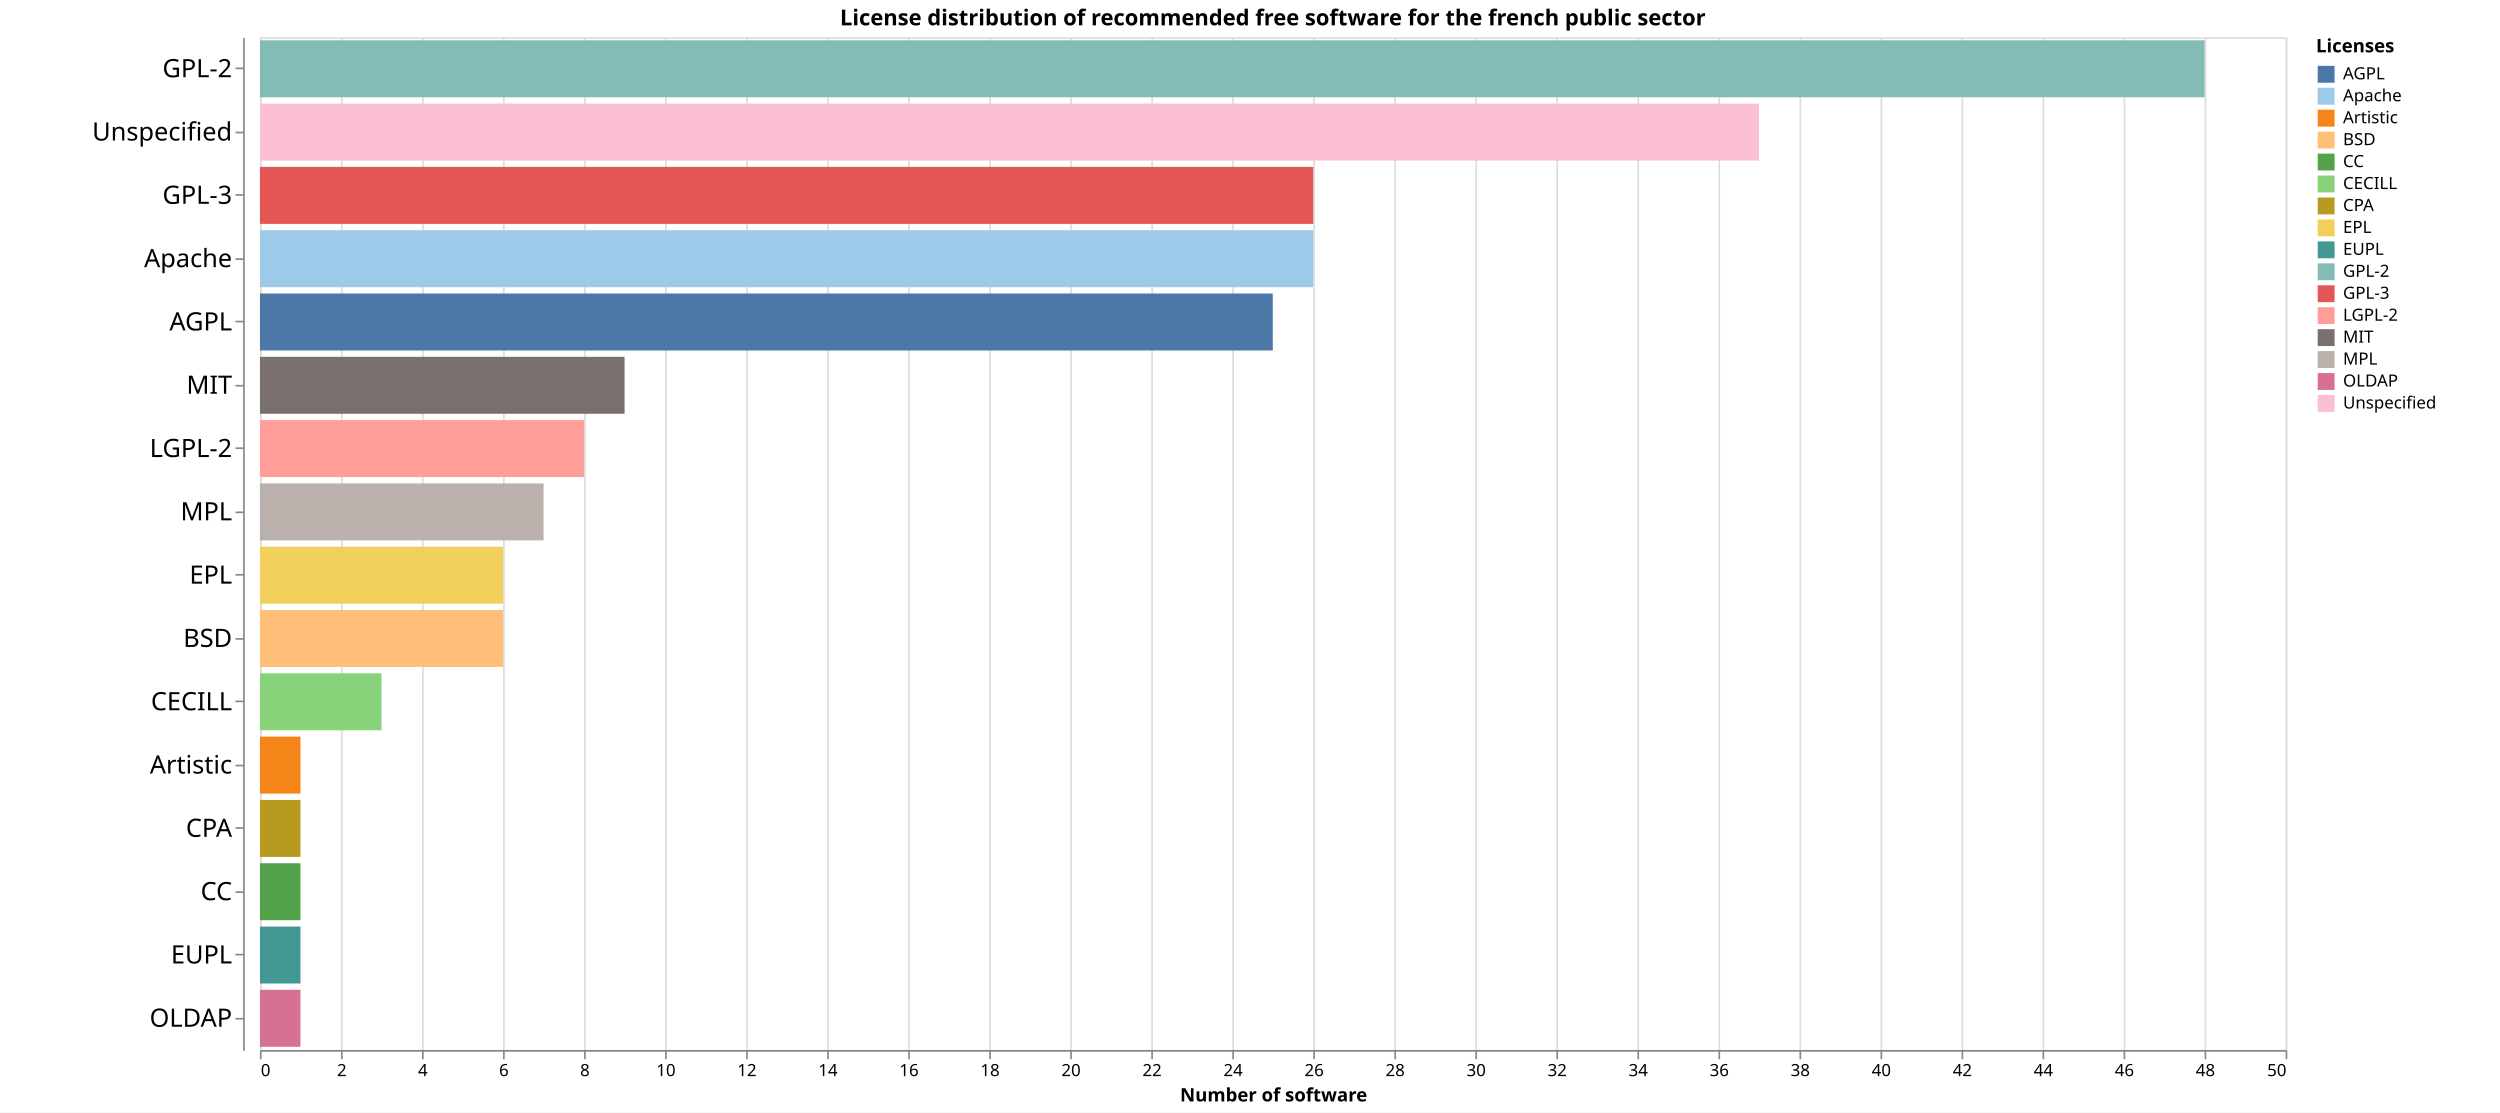
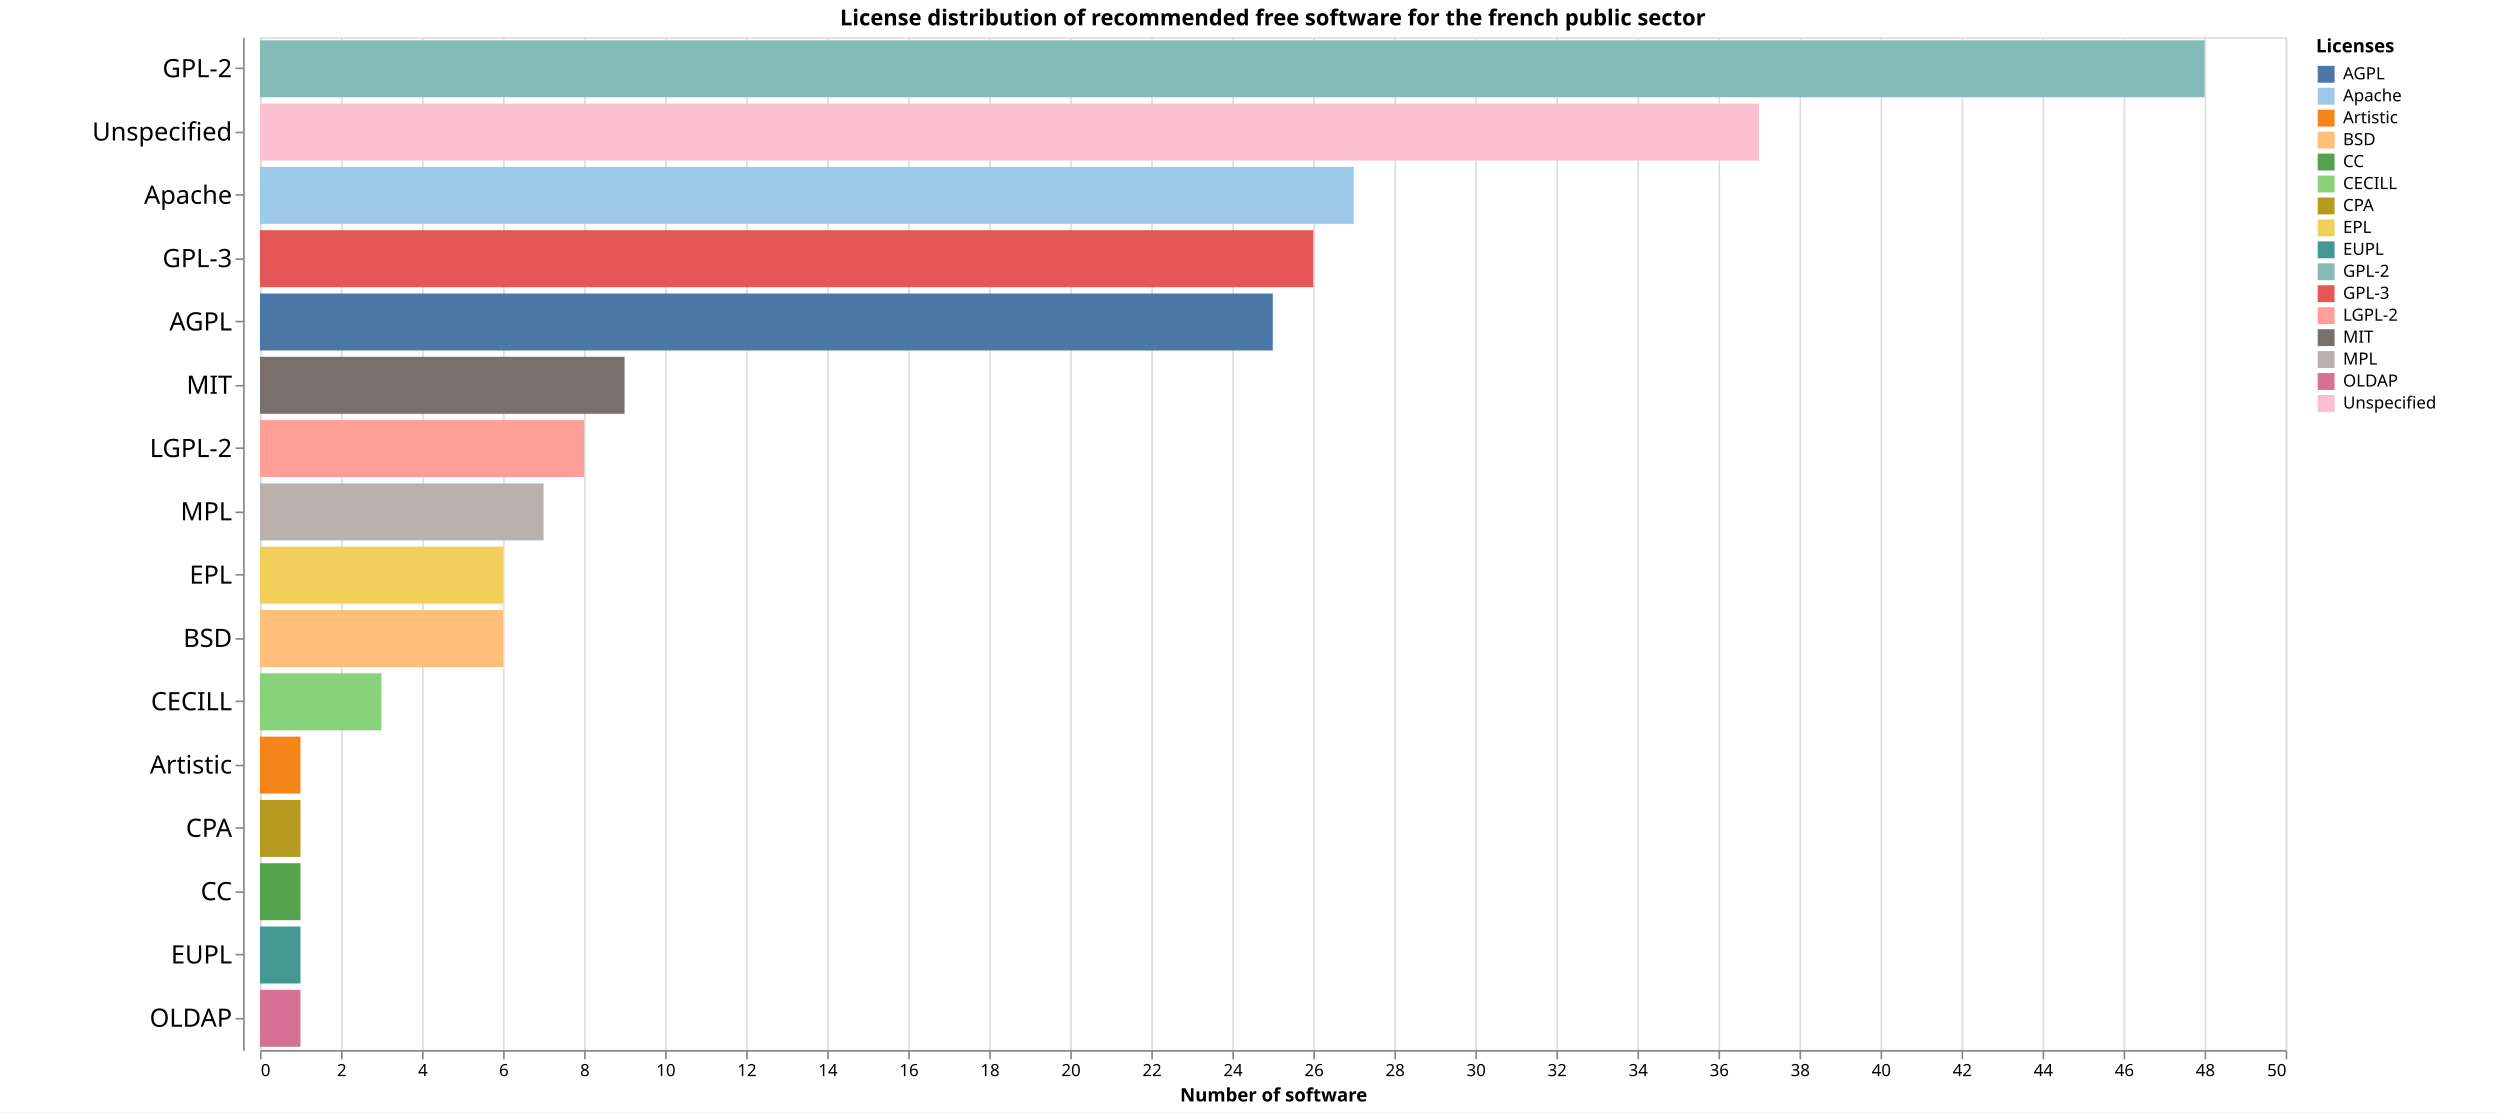
<svg xmlns="http://www.w3.org/2000/svg" class="marks" width="1481" height="659" viewBox="0 0 1481 659" version="1.1">
  <rect width="1481" height="659" fill="white" />
  <g fill="none" stroke-miterlimit="10" transform="translate(154,22)">
    <g class="mark-group role-frame root" role="graphics-object" aria-roledescription="group mark container">
      <g transform="translate(0,0)">
        <path class="background" aria-hidden="true" d="M0.5,0.5h1200v600h-1200Z" stroke="#ddd" />
        <g>
          <g class="mark-group role-axis" aria-hidden="true">
            <g transform="translate(0.5,600.5)">
              <path class="background" aria-hidden="true" d="M0,0h0v0h0Z" pointer-events="none" />
              <g>
                <g class="mark-rule role-axis-grid" pointer-events="none">
                  <line transform="translate(0,0)" x2="0" y2="-600" stroke="#ddd" stroke-width="1" opacity="1" />
                  <line transform="translate(48,0)" x2="0" y2="-600" stroke="#ddd" stroke-width="1" opacity="1" />
                  <line transform="translate(96,0)" x2="0" y2="-600" stroke="#ddd" stroke-width="1" opacity="1" />
                  <line transform="translate(144,0)" x2="0" y2="-600" stroke="#ddd" stroke-width="1" opacity="1" />
                  <line transform="translate(192,0)" x2="0" y2="-600" stroke="#ddd" stroke-width="1" opacity="1" />
                  <line transform="translate(240,0)" x2="0" y2="-600" stroke="#ddd" stroke-width="1" opacity="1" />
                  <line transform="translate(288,0)" x2="0" y2="-600" stroke="#ddd" stroke-width="1" opacity="1" />
                  <line transform="translate(336,0)" x2="0" y2="-600" stroke="#ddd" stroke-width="1" opacity="1" />
                  <line transform="translate(384,0)" x2="0" y2="-600" stroke="#ddd" stroke-width="1" opacity="1" />
                  <line transform="translate(432,0)" x2="0" y2="-600" stroke="#ddd" stroke-width="1" opacity="1" />
                  <line transform="translate(480,0)" x2="0" y2="-600" stroke="#ddd" stroke-width="1" opacity="1" />
                  <line transform="translate(528,0)" x2="0" y2="-600" stroke="#ddd" stroke-width="1" opacity="1" />
                  <line transform="translate(576,0)" x2="0" y2="-600" stroke="#ddd" stroke-width="1" opacity="1" />
                  <line transform="translate(624,0)" x2="0" y2="-600" stroke="#ddd" stroke-width="1" opacity="1" />
                  <line transform="translate(672,0)" x2="0" y2="-600" stroke="#ddd" stroke-width="1" opacity="1" />
                  <line transform="translate(720,0)" x2="0" y2="-600" stroke="#ddd" stroke-width="1" opacity="1" />
                  <line transform="translate(768,0)" x2="0" y2="-600" stroke="#ddd" stroke-width="1" opacity="1" />
                  <line transform="translate(816,0)" x2="0" y2="-600" stroke="#ddd" stroke-width="1" opacity="1" />
                  <line transform="translate(864,0)" x2="0" y2="-600" stroke="#ddd" stroke-width="1" opacity="1" />
                  <line transform="translate(912,0)" x2="0" y2="-600" stroke="#ddd" stroke-width="1" opacity="1" />
                  <line transform="translate(960,0)" x2="0" y2="-600" stroke="#ddd" stroke-width="1" opacity="1" />
                  <line transform="translate(1008,0)" x2="0" y2="-600" stroke="#ddd" stroke-width="1" opacity="1" />
                  <line transform="translate(1056,0)" x2="0" y2="-600" stroke="#ddd" stroke-width="1" opacity="1" />
                  <line transform="translate(1104,0)" x2="0" y2="-600" stroke="#ddd" stroke-width="1" opacity="1" />
                  <line transform="translate(1152,0)" x2="0" y2="-600" stroke="#ddd" stroke-width="1" opacity="1" />
                  <line transform="translate(1200,0)" x2="0" y2="-600" stroke="#ddd" stroke-width="1" opacity="1" />
                </g>
              </g>
              <path class="foreground" aria-hidden="true" d="" pointer-events="none" display="none" />
            </g>
          </g>
          <g class="mark-group role-axis" role="graphics-symbol" aria-roledescription="axis" aria-label="X-axis titled 'Number of software' for a linear scale with values from 0 to 50">
            <g transform="translate(0.5,600.5)">
              <path class="background" aria-hidden="true" d="M0,0h0v0h0Z" pointer-events="none" />
              <g>
                <g class="mark-rule role-axis-tick" pointer-events="none">
                  <line transform="translate(0,0)" x2="0" y2="5" stroke="#888" stroke-width="1" opacity="1" />
                  <line transform="translate(48,0)" x2="0" y2="5" stroke="#888" stroke-width="1" opacity="1" />
                  <line transform="translate(96,0)" x2="0" y2="5" stroke="#888" stroke-width="1" opacity="1" />
                  <line transform="translate(144,0)" x2="0" y2="5" stroke="#888" stroke-width="1" opacity="1" />
                  <line transform="translate(192,0)" x2="0" y2="5" stroke="#888" stroke-width="1" opacity="1" />
                  <line transform="translate(240,0)" x2="0" y2="5" stroke="#888" stroke-width="1" opacity="1" />
                  <line transform="translate(288,0)" x2="0" y2="5" stroke="#888" stroke-width="1" opacity="1" />
                  <line transform="translate(336,0)" x2="0" y2="5" stroke="#888" stroke-width="1" opacity="1" />
                  <line transform="translate(384,0)" x2="0" y2="5" stroke="#888" stroke-width="1" opacity="1" />
                  <line transform="translate(432,0)" x2="0" y2="5" stroke="#888" stroke-width="1" opacity="1" />
                  <line transform="translate(480,0)" x2="0" y2="5" stroke="#888" stroke-width="1" opacity="1" />
                  <line transform="translate(528,0)" x2="0" y2="5" stroke="#888" stroke-width="1" opacity="1" />
                  <line transform="translate(576,0)" x2="0" y2="5" stroke="#888" stroke-width="1" opacity="1" />
                  <line transform="translate(624,0)" x2="0" y2="5" stroke="#888" stroke-width="1" opacity="1" />
                  <line transform="translate(672,0)" x2="0" y2="5" stroke="#888" stroke-width="1" opacity="1" />
                  <line transform="translate(720,0)" x2="0" y2="5" stroke="#888" stroke-width="1" opacity="1" />
                  <line transform="translate(768,0)" x2="0" y2="5" stroke="#888" stroke-width="1" opacity="1" />
                  <line transform="translate(816,0)" x2="0" y2="5" stroke="#888" stroke-width="1" opacity="1" />
                  <line transform="translate(864,0)" x2="0" y2="5" stroke="#888" stroke-width="1" opacity="1" />
                  <line transform="translate(912,0)" x2="0" y2="5" stroke="#888" stroke-width="1" opacity="1" />
                  <line transform="translate(960,0)" x2="0" y2="5" stroke="#888" stroke-width="1" opacity="1" />
                  <line transform="translate(1008,0)" x2="0" y2="5" stroke="#888" stroke-width="1" opacity="1" />
                  <line transform="translate(1056,0)" x2="0" y2="5" stroke="#888" stroke-width="1" opacity="1" />
                  <line transform="translate(1104,0)" x2="0" y2="5" stroke="#888" stroke-width="1" opacity="1" />
                  <line transform="translate(1152,0)" x2="0" y2="5" stroke="#888" stroke-width="1" opacity="1" />
                  <line transform="translate(1200,0)" x2="0" y2="5" stroke="#888" stroke-width="1" opacity="1" />
                </g>
                <g class="mark-text role-axis-label" pointer-events="none">
                  <text text-anchor="start" transform="translate(0,15)" font-family="sans-serif" font-size="10px" fill="#000" opacity="1">0</text>
                  <text text-anchor="middle" transform="translate(48,15)" font-family="sans-serif" font-size="10px" fill="#000" opacity="1">2</text>
                  <text text-anchor="middle" transform="translate(96,15)" font-family="sans-serif" font-size="10px" fill="#000" opacity="1">4</text>
                  <text text-anchor="middle" transform="translate(144,15)" font-family="sans-serif" font-size="10px" fill="#000" opacity="1">6</text>
                  <text text-anchor="middle" transform="translate(192,15)" font-family="sans-serif" font-size="10px" fill="#000" opacity="1">8</text>
                  <text text-anchor="middle" transform="translate(240,15)" font-family="sans-serif" font-size="10px" fill="#000" opacity="1">10</text>
                  <text text-anchor="middle" transform="translate(288,15)" font-family="sans-serif" font-size="10px" fill="#000" opacity="1">12</text>
                  <text text-anchor="middle" transform="translate(336,15)" font-family="sans-serif" font-size="10px" fill="#000" opacity="1">14</text>
                  <text text-anchor="middle" transform="translate(384,15)" font-family="sans-serif" font-size="10px" fill="#000" opacity="1">16</text>
                  <text text-anchor="middle" transform="translate(432,15)" font-family="sans-serif" font-size="10px" fill="#000" opacity="1">18</text>
                  <text text-anchor="middle" transform="translate(480,15)" font-family="sans-serif" font-size="10px" fill="#000" opacity="1">20</text>
                  <text text-anchor="middle" transform="translate(528,15)" font-family="sans-serif" font-size="10px" fill="#000" opacity="1">22</text>
                  <text text-anchor="middle" transform="translate(576,15)" font-family="sans-serif" font-size="10px" fill="#000" opacity="1">24</text>
                  <text text-anchor="middle" transform="translate(624,15)" font-family="sans-serif" font-size="10px" fill="#000" opacity="1">26</text>
                  <text text-anchor="middle" transform="translate(672,15)" font-family="sans-serif" font-size="10px" fill="#000" opacity="1">28</text>
                  <text text-anchor="middle" transform="translate(720,15)" font-family="sans-serif" font-size="10px" fill="#000" opacity="1">30</text>
                  <text text-anchor="middle" transform="translate(768,15)" font-family="sans-serif" font-size="10px" fill="#000" opacity="1">32</text>
                  <text text-anchor="middle" transform="translate(816,15)" font-family="sans-serif" font-size="10px" fill="#000" opacity="1">34</text>
                  <text text-anchor="middle" transform="translate(864,15)" font-family="sans-serif" font-size="10px" fill="#000" opacity="1">36</text>
                  <text text-anchor="middle" transform="translate(912,15)" font-family="sans-serif" font-size="10px" fill="#000" opacity="1">38</text>
                  <text text-anchor="middle" transform="translate(960,15)" font-family="sans-serif" font-size="10px" fill="#000" opacity="1">40</text>
                  <text text-anchor="middle" transform="translate(1008,15)" font-family="sans-serif" font-size="10px" fill="#000" opacity="1">42</text>
                  <text text-anchor="middle" transform="translate(1056,15)" font-family="sans-serif" font-size="10px" fill="#000" opacity="1">44</text>
                  <text text-anchor="middle" transform="translate(1104,15)" font-family="sans-serif" font-size="10px" fill="#000" opacity="1">46</text>
                  <text text-anchor="middle" transform="translate(1152,15)" font-family="sans-serif" font-size="10px" fill="#000" opacity="1">48</text>
                  <text text-anchor="end" transform="translate(1200,15)" font-family="sans-serif" font-size="10px" fill="#000" opacity="1">50</text>
                </g>
                <g class="mark-rule role-axis-domain" pointer-events="none">
                  <line transform="translate(0,0)" x2="1200" y2="0" stroke="#888" stroke-width="1" opacity="1" />
                </g>
                <g class="mark-text role-axis-title" pointer-events="none">
                  <text text-anchor="middle" transform="translate(600,30)" font-family="sans-serif" font-size="11px" font-weight="bold" fill="#000" opacity="1">Number of software</text>
                </g>
              </g>
              <path class="foreground" aria-hidden="true" d="" pointer-events="none" display="none" />
            </g>
          </g>
-           <g class="mark-group role-axis" role="graphics-symbol" aria-roledescription="axis" aria-label="Y-axis for a discrete scale with 16 values: GPL-2, Unspecified, GPL-3, Apache, AGPL, ending with OLDAP">
+           <g class="mark-group role-axis" role="graphics-symbol" aria-roledescription="axis" aria-label="Y-axis for a discrete scale with 16 values: GPL-2, Unspecified, Apache, GPL-3, AGPL, ending with OLDAP">
            <g transform="translate(-9.5,0.5)">
              <path class="background" aria-hidden="true" d="M0,0h0v0h0Z" pointer-events="none" />
              <g>
                <g class="mark-rule role-axis-tick" pointer-events="none">
                  <line transform="translate(0,18)" x2="-5" y2="0" stroke="#888" stroke-width="1" opacity="1" />
                  <line transform="translate(0,56)" x2="-5" y2="0" stroke="#888" stroke-width="1" opacity="1" />
                  <line transform="translate(0,93)" x2="-5" y2="0" stroke="#888" stroke-width="1" opacity="1" />
                  <line transform="translate(0,131)" x2="-5" y2="0" stroke="#888" stroke-width="1" opacity="1" />
                  <line transform="translate(0,168)" x2="-5" y2="0" stroke="#888" stroke-width="1" opacity="1" />
                  <line transform="translate(0,206)" x2="-5" y2="0" stroke="#888" stroke-width="1" opacity="1" />
                  <line transform="translate(0,243)" x2="-5" y2="0" stroke="#888" stroke-width="1" opacity="1" />
                  <line transform="translate(0,281)" x2="-5" y2="0" stroke="#888" stroke-width="1" opacity="1" />
                  <line transform="translate(0,318)" x2="-5" y2="0" stroke="#888" stroke-width="1" opacity="1" />
                  <line transform="translate(0,356)" x2="-5" y2="0" stroke="#888" stroke-width="1" opacity="1" />
                  <line transform="translate(0,393)" x2="-5" y2="0" stroke="#888" stroke-width="1" opacity="1" />
                  <line transform="translate(0,431)" x2="-5" y2="0" stroke="#888" stroke-width="1" opacity="1" />
                  <line transform="translate(0,468)" x2="-5" y2="0" stroke="#888" stroke-width="1" opacity="1" />
                  <line transform="translate(0,506)" x2="-5" y2="0" stroke="#888" stroke-width="1" opacity="1" />
                  <line transform="translate(0,543)" x2="-5" y2="0" stroke="#888" stroke-width="1" opacity="1" />
                  <line transform="translate(0,581)" x2="-5" y2="0" stroke="#888" stroke-width="1" opacity="1" />
                </g>
                <g class="mark-text role-axis-label" pointer-events="none">
                  <text text-anchor="end" transform="translate(-7,23.25)" font-family="sans-serif" font-size="15px" fill="#000" opacity="1">GPL-2</text>
                  <text text-anchor="end" transform="translate(-7,60.75)" font-family="sans-serif" font-size="15px" fill="#000" opacity="1">Unspecified</text>
-                   <text text-anchor="end" transform="translate(-7,98.25)" font-family="sans-serif" font-size="15px" fill="#000" opacity="1">GPL-3</text>
-                   <text text-anchor="end" transform="translate(-7,135.75)" font-family="sans-serif" font-size="15px" fill="#000" opacity="1">Apache</text>
+                   <text text-anchor="end" transform="translate(-7,98.25)" font-family="sans-serif" font-size="15px" fill="#000" opacity="1">Apache</text>
+                   <text text-anchor="end" transform="translate(-7,135.75)" font-family="sans-serif" font-size="15px" fill="#000" opacity="1">GPL-3</text>
                  <text text-anchor="end" transform="translate(-7,173.25)" font-family="sans-serif" font-size="15px" fill="#000" opacity="1">AGPL</text>
                  <text text-anchor="end" transform="translate(-7,210.75)" font-family="sans-serif" font-size="15px" fill="#000" opacity="1">MIT</text>
                  <text text-anchor="end" transform="translate(-7,248.25)" font-family="sans-serif" font-size="15px" fill="#000" opacity="1">LGPL-2</text>
                  <text text-anchor="end" transform="translate(-7,285.75)" font-family="sans-serif" font-size="15px" fill="#000" opacity="1">MPL</text>
                  <text text-anchor="end" transform="translate(-7,323.25)" font-family="sans-serif" font-size="15px" fill="#000" opacity="1">EPL</text>
                  <text text-anchor="end" transform="translate(-7,360.75)" font-family="sans-serif" font-size="15px" fill="#000" opacity="1">BSD</text>
                  <text text-anchor="end" transform="translate(-7,398.25)" font-family="sans-serif" font-size="15px" fill="#000" opacity="1">CECILL</text>
                  <text text-anchor="end" transform="translate(-7,435.75)" font-family="sans-serif" font-size="15px" fill="#000" opacity="1">Artistic</text>
                  <text text-anchor="end" transform="translate(-7,473.25)" font-family="sans-serif" font-size="15px" fill="#000" opacity="1">CPA</text>
                  <text text-anchor="end" transform="translate(-7,510.75)" font-family="sans-serif" font-size="15px" fill="#000" opacity="1">CC</text>
                  <text text-anchor="end" transform="translate(-7,548.25)" font-family="sans-serif" font-size="15px" fill="#000" opacity="1">EUPL</text>
                  <text text-anchor="end" transform="translate(-7,585.75)" font-family="sans-serif" font-size="15px" fill="#000" opacity="1">OLDAP</text>
                </g>
                <g class="mark-rule role-axis-domain" pointer-events="none">
                  <line transform="translate(0,0)" x2="0" y2="600" stroke="#888" stroke-width="1" opacity="1" />
                </g>
              </g>
              <path class="foreground" aria-hidden="true" d="" pointer-events="none" display="none" />
            </g>
          </g>
          <g class="mark-rect role-mark marks" role="graphics-object" aria-roledescription="rect mark container">
-             <path aria-label="Number: 26; License: GPL-3" role="graphics-symbol" aria-roledescription="bar" d="M0,76.875h624v33.75h-624Z" fill="#e45756" />
+             <path aria-label="Number: 26; License: GPL-3" role="graphics-symbol" aria-roledescription="bar" d="M0,114.375h624v33.75h-624Z" fill="#e45756" />
            <path aria-label="Number: 8; License: LGPL-2" role="graphics-symbol" aria-roledescription="bar" d="M0,226.875h192v33.75h-192Z" fill="#ff9d98" />
            <path aria-label="Number: 6; License: EPL" role="graphics-symbol" aria-roledescription="bar" d="M0,301.875h144v33.75h-144Z" fill="#f2cf5b" />
            <path aria-label="Number: 1; License: Artistic" role="graphics-symbol" aria-roledescription="bar" d="M0,414.375h24v33.75h-24Z" fill="#f58518" />
            <path aria-label="Number: 25; License: AGPL" role="graphics-symbol" aria-roledescription="bar" d="M0,151.875h600v33.75h-600Z" fill="#4c78a8" />
            <path aria-label="Number: 1; License: CPA" role="graphics-symbol" aria-roledescription="bar" d="M0,451.875h24v33.75h-24Z" fill="#b79a20" />
            <path aria-label="Number: 3; License: CECILL" role="graphics-symbol" aria-roledescription="bar" d="M0,376.875h72v33.75h-72Z" fill="#88d27a" />
            <path aria-label="Number: 1; License: CC" role="graphics-symbol" aria-roledescription="bar" d="M0,489.375h24v33.75h-24Z" fill="#54a24b" />
            <path aria-label="Number: 37; License: Unspecified" role="graphics-symbol" aria-roledescription="bar" d="M0,39.375h888v33.75h-888Z" fill="#fcbfd2" />
-             <path aria-label="Number: 26; License: Apache" role="graphics-symbol" aria-roledescription="bar" d="M0,114.375h624v33.75h-624Z" fill="#9ecae9" />
+             <path aria-label="Number: 27; License: Apache" role="graphics-symbol" aria-roledescription="bar" d="M0,76.875h648v33.75h-648Z" fill="#9ecae9" />
            <path aria-label="Number: 1; License: EUPL" role="graphics-symbol" aria-roledescription="bar" d="M0,526.875h24v33.75h-24Z" fill="#439894" />
            <path aria-label="Number: 6; License: BSD" role="graphics-symbol" aria-roledescription="bar" d="M0,339.375h144v33.75h-144Z" fill="#ffbf79" />
            <path aria-label="Number: 9; License: MIT" role="graphics-symbol" aria-roledescription="bar" d="M0,189.375h216v33.75h-216Z" fill="#79706e" />
            <path aria-label="Number: 48; License: GPL-2" role="graphics-symbol" aria-roledescription="bar" d="M0,1.875h1152v33.75h-1152Z" fill="#83bcb6" />
            <path aria-label="Number: 7; License: MPL" role="graphics-symbol" aria-roledescription="bar" d="M0,264.375h168v33.75h-168Z" fill="#bab0ac" />
            <path aria-label="Number: 1; License: OLDAP" role="graphics-symbol" aria-roledescription="bar" d="M0,564.375h24v33.75h-24Z" fill="#d67195" />
          </g>
          <g class="mark-group role-legend" role="graphics-symbol" aria-roledescription="legend" aria-label="Symbol legend titled 'Licenses' for fill color with 16 values: AGPL, Apache, Artistic, BSD, CC, ending with Unspecified">
            <g transform="translate(1218,0)">
              <path class="background" aria-hidden="true" d="M0,0h104v222h-104Z" pointer-events="none" />
              <g>
                <g class="mark-group role-legend-entry">
                  <g transform="translate(0,16)">
                    <path class="background" aria-hidden="true" d="M0,0h0v0h0Z" pointer-events="none" />
                    <g>
                      <g class="mark-group role-scope" role="graphics-object" aria-roledescription="group mark container">
                        <g transform="translate(0,0)">
                          <path class="background" aria-hidden="true" d="M0,0h104v11h-104Z" pointer-events="none" opacity="1" />
                          <g>
                            <g class="mark-symbol role-legend-symbol" pointer-events="none">
                              <path transform="translate(6,6)" d="M-5,-5h10v10h-10Z" fill="#4c78a8" stroke-width="1.5" opacity="1" />
                            </g>
                            <g class="mark-text role-legend-label" pointer-events="none">
                              <text text-anchor="start" transform="translate(16,9)" font-family="sans-serif" font-size="10px" fill="#000" opacity="1">AGPL</text>
                            </g>
                          </g>
                          <path class="foreground" aria-hidden="true" d="" pointer-events="none" display="none" />
                        </g>
                        <g transform="translate(0,13)">
                          <path class="background" aria-hidden="true" d="M0,0h104v11h-104Z" pointer-events="none" opacity="1" />
                          <g>
                            <g class="mark-symbol role-legend-symbol" pointer-events="none">
                              <path transform="translate(6,6)" d="M-5,-5h10v10h-10Z" fill="#9ecae9" stroke-width="1.5" opacity="1" />
                            </g>
                            <g class="mark-text role-legend-label" pointer-events="none">
                              <text text-anchor="start" transform="translate(16,9)" font-family="sans-serif" font-size="10px" fill="#000" opacity="1">Apache</text>
                            </g>
                          </g>
                          <path class="foreground" aria-hidden="true" d="" pointer-events="none" display="none" />
                        </g>
                        <g transform="translate(0,26)">
                          <path class="background" aria-hidden="true" d="M0,0h104v11h-104Z" pointer-events="none" opacity="1" />
                          <g>
                            <g class="mark-symbol role-legend-symbol" pointer-events="none">
                              <path transform="translate(6,6)" d="M-5,-5h10v10h-10Z" fill="#f58518" stroke-width="1.5" opacity="1" />
                            </g>
                            <g class="mark-text role-legend-label" pointer-events="none">
                              <text text-anchor="start" transform="translate(16,9)" font-family="sans-serif" font-size="10px" fill="#000" opacity="1">Artistic</text>
                            </g>
                          </g>
                          <path class="foreground" aria-hidden="true" d="" pointer-events="none" display="none" />
                        </g>
                        <g transform="translate(0,39)">
                          <path class="background" aria-hidden="true" d="M0,0h104v11h-104Z" pointer-events="none" opacity="1" />
                          <g>
                            <g class="mark-symbol role-legend-symbol" pointer-events="none">
                              <path transform="translate(6,6)" d="M-5,-5h10v10h-10Z" fill="#ffbf79" stroke-width="1.5" opacity="1" />
                            </g>
                            <g class="mark-text role-legend-label" pointer-events="none">
                              <text text-anchor="start" transform="translate(16,9)" font-family="sans-serif" font-size="10px" fill="#000" opacity="1">BSD</text>
                            </g>
                          </g>
                          <path class="foreground" aria-hidden="true" d="" pointer-events="none" display="none" />
                        </g>
                        <g transform="translate(0,52)">
                          <path class="background" aria-hidden="true" d="M0,0h104v11h-104Z" pointer-events="none" opacity="1" />
                          <g>
                            <g class="mark-symbol role-legend-symbol" pointer-events="none">
                              <path transform="translate(6,6)" d="M-5,-5h10v10h-10Z" fill="#54a24b" stroke-width="1.5" opacity="1" />
                            </g>
                            <g class="mark-text role-legend-label" pointer-events="none">
                              <text text-anchor="start" transform="translate(16,9)" font-family="sans-serif" font-size="10px" fill="#000" opacity="1">CC</text>
                            </g>
                          </g>
                          <path class="foreground" aria-hidden="true" d="" pointer-events="none" display="none" />
                        </g>
                        <g transform="translate(0,65)">
                          <path class="background" aria-hidden="true" d="M0,0h104v11h-104Z" pointer-events="none" opacity="1" />
                          <g>
                            <g class="mark-symbol role-legend-symbol" pointer-events="none">
                              <path transform="translate(6,6)" d="M-5,-5h10v10h-10Z" fill="#88d27a" stroke-width="1.5" opacity="1" />
                            </g>
                            <g class="mark-text role-legend-label" pointer-events="none">
                              <text text-anchor="start" transform="translate(16,9)" font-family="sans-serif" font-size="10px" fill="#000" opacity="1">CECILL</text>
                            </g>
                          </g>
                          <path class="foreground" aria-hidden="true" d="" pointer-events="none" display="none" />
                        </g>
                        <g transform="translate(0,78)">
                          <path class="background" aria-hidden="true" d="M0,0h104v11h-104Z" pointer-events="none" opacity="1" />
                          <g>
                            <g class="mark-symbol role-legend-symbol" pointer-events="none">
                              <path transform="translate(6,6)" d="M-5,-5h10v10h-10Z" fill="#b79a20" stroke-width="1.5" opacity="1" />
                            </g>
                            <g class="mark-text role-legend-label" pointer-events="none">
                              <text text-anchor="start" transform="translate(16,9)" font-family="sans-serif" font-size="10px" fill="#000" opacity="1">CPA</text>
                            </g>
                          </g>
                          <path class="foreground" aria-hidden="true" d="" pointer-events="none" display="none" />
                        </g>
                        <g transform="translate(0,91)">
                          <path class="background" aria-hidden="true" d="M0,0h104v11h-104Z" pointer-events="none" opacity="1" />
                          <g>
                            <g class="mark-symbol role-legend-symbol" pointer-events="none">
                              <path transform="translate(6,6)" d="M-5,-5h10v10h-10Z" fill="#f2cf5b" stroke-width="1.5" opacity="1" />
                            </g>
                            <g class="mark-text role-legend-label" pointer-events="none">
                              <text text-anchor="start" transform="translate(16,9)" font-family="sans-serif" font-size="10px" fill="#000" opacity="1">EPL</text>
                            </g>
                          </g>
                          <path class="foreground" aria-hidden="true" d="" pointer-events="none" display="none" />
                        </g>
                        <g transform="translate(0,104)">
                          <path class="background" aria-hidden="true" d="M0,0h104v11h-104Z" pointer-events="none" opacity="1" />
                          <g>
                            <g class="mark-symbol role-legend-symbol" pointer-events="none">
                              <path transform="translate(6,6)" d="M-5,-5h10v10h-10Z" fill="#439894" stroke-width="1.5" opacity="1" />
                            </g>
                            <g class="mark-text role-legend-label" pointer-events="none">
                              <text text-anchor="start" transform="translate(16,9)" font-family="sans-serif" font-size="10px" fill="#000" opacity="1">EUPL</text>
                            </g>
                          </g>
                          <path class="foreground" aria-hidden="true" d="" pointer-events="none" display="none" />
                        </g>
                        <g transform="translate(0,117)">
                          <path class="background" aria-hidden="true" d="M0,0h104v11h-104Z" pointer-events="none" opacity="1" />
                          <g>
                            <g class="mark-symbol role-legend-symbol" pointer-events="none">
                              <path transform="translate(6,6)" d="M-5,-5h10v10h-10Z" fill="#83bcb6" stroke-width="1.5" opacity="1" />
                            </g>
                            <g class="mark-text role-legend-label" pointer-events="none">
                              <text text-anchor="start" transform="translate(16,9)" font-family="sans-serif" font-size="10px" fill="#000" opacity="1">GPL-2</text>
                            </g>
                          </g>
                          <path class="foreground" aria-hidden="true" d="" pointer-events="none" display="none" />
                        </g>
                        <g transform="translate(0,130)">
                          <path class="background" aria-hidden="true" d="M0,0h104v11h-104Z" pointer-events="none" opacity="1" />
                          <g>
                            <g class="mark-symbol role-legend-symbol" pointer-events="none">
                              <path transform="translate(6,6)" d="M-5,-5h10v10h-10Z" fill="#e45756" stroke-width="1.5" opacity="1" />
                            </g>
                            <g class="mark-text role-legend-label" pointer-events="none">
                              <text text-anchor="start" transform="translate(16,9)" font-family="sans-serif" font-size="10px" fill="#000" opacity="1">GPL-3</text>
                            </g>
                          </g>
                          <path class="foreground" aria-hidden="true" d="" pointer-events="none" display="none" />
                        </g>
                        <g transform="translate(0,143)">
                          <path class="background" aria-hidden="true" d="M0,0h104v11h-104Z" pointer-events="none" opacity="1" />
                          <g>
                            <g class="mark-symbol role-legend-symbol" pointer-events="none">
                              <path transform="translate(6,6)" d="M-5,-5h10v10h-10Z" fill="#ff9d98" stroke-width="1.5" opacity="1" />
                            </g>
                            <g class="mark-text role-legend-label" pointer-events="none">
                              <text text-anchor="start" transform="translate(16,9)" font-family="sans-serif" font-size="10px" fill="#000" opacity="1">LGPL-2</text>
                            </g>
                          </g>
                          <path class="foreground" aria-hidden="true" d="" pointer-events="none" display="none" />
                        </g>
                        <g transform="translate(0,156)">
                          <path class="background" aria-hidden="true" d="M0,0h104v11h-104Z" pointer-events="none" opacity="1" />
                          <g>
                            <g class="mark-symbol role-legend-symbol" pointer-events="none">
                              <path transform="translate(6,6)" d="M-5,-5h10v10h-10Z" fill="#79706e" stroke-width="1.5" opacity="1" />
                            </g>
                            <g class="mark-text role-legend-label" pointer-events="none">
                              <text text-anchor="start" transform="translate(16,9)" font-family="sans-serif" font-size="10px" fill="#000" opacity="1">MIT</text>
                            </g>
                          </g>
                          <path class="foreground" aria-hidden="true" d="" pointer-events="none" display="none" />
                        </g>
                        <g transform="translate(0,169)">
                          <path class="background" aria-hidden="true" d="M0,0h104v11h-104Z" pointer-events="none" opacity="1" />
                          <g>
                            <g class="mark-symbol role-legend-symbol" pointer-events="none">
                              <path transform="translate(6,6)" d="M-5,-5h10v10h-10Z" fill="#bab0ac" stroke-width="1.5" opacity="1" />
                            </g>
                            <g class="mark-text role-legend-label" pointer-events="none">
                              <text text-anchor="start" transform="translate(16,9)" font-family="sans-serif" font-size="10px" fill="#000" opacity="1">MPL</text>
                            </g>
                          </g>
                          <path class="foreground" aria-hidden="true" d="" pointer-events="none" display="none" />
                        </g>
                        <g transform="translate(0,182)">
                          <path class="background" aria-hidden="true" d="M0,0h104v11h-104Z" pointer-events="none" opacity="1" />
                          <g>
                            <g class="mark-symbol role-legend-symbol" pointer-events="none">
                              <path transform="translate(6,6)" d="M-5,-5h10v10h-10Z" fill="#d67195" stroke-width="1.5" opacity="1" />
                            </g>
                            <g class="mark-text role-legend-label" pointer-events="none">
                              <text text-anchor="start" transform="translate(16,9)" font-family="sans-serif" font-size="10px" fill="#000" opacity="1">OLDAP</text>
                            </g>
                          </g>
                          <path class="foreground" aria-hidden="true" d="" pointer-events="none" display="none" />
                        </g>
                        <g transform="translate(0,195)">
                          <path class="background" aria-hidden="true" d="M0,0h104v11h-104Z" pointer-events="none" opacity="1" />
                          <g>
                            <g class="mark-symbol role-legend-symbol" pointer-events="none">
                              <path transform="translate(6,6)" d="M-5,-5h10v10h-10Z" fill="#fcbfd2" stroke-width="1.5" opacity="1" />
                            </g>
                            <g class="mark-text role-legend-label" pointer-events="none">
                              <text text-anchor="start" transform="translate(16,9)" font-family="sans-serif" font-size="10px" fill="#000" opacity="1">Unspecified</text>
                            </g>
                          </g>
                          <path class="foreground" aria-hidden="true" d="" pointer-events="none" display="none" />
                        </g>
                      </g>
                    </g>
                    <path class="foreground" aria-hidden="true" d="" pointer-events="none" display="none" />
                  </g>
                </g>
                <g class="mark-text role-legend-title" pointer-events="none">
                  <text text-anchor="start" transform="translate(0,9)" font-family="sans-serif" font-size="11px" font-weight="bold" fill="#000" opacity="1">Licenses</text>
                </g>
              </g>
              <path class="foreground" aria-hidden="true" d="" pointer-events="none" display="none" />
            </g>
          </g>
          <g class="mark-group role-title">
            <g transform="translate(600,-17)">
              <path class="background" aria-hidden="true" d="M0,0h0v0h0Z" pointer-events="none" />
              <g>
                <g class="mark-text role-title-text" role="graphics-symbol" aria-roledescription="title" aria-label="Title text 'License distribution of recommended free software for the french public sector'" pointer-events="none">
                  <text text-anchor="middle" transform="translate(0,10)" font-family="sans-serif" font-size="13px" font-weight="bold" fill="#000" opacity="1">License distribution of recommended free software for the french public sector</text>
                </g>
              </g>
              <path class="foreground" aria-hidden="true" d="" pointer-events="none" display="none" />
            </g>
          </g>
        </g>
        <path class="foreground" aria-hidden="true" d="" display="none" />
      </g>
    </g>
  </g>
</svg>
